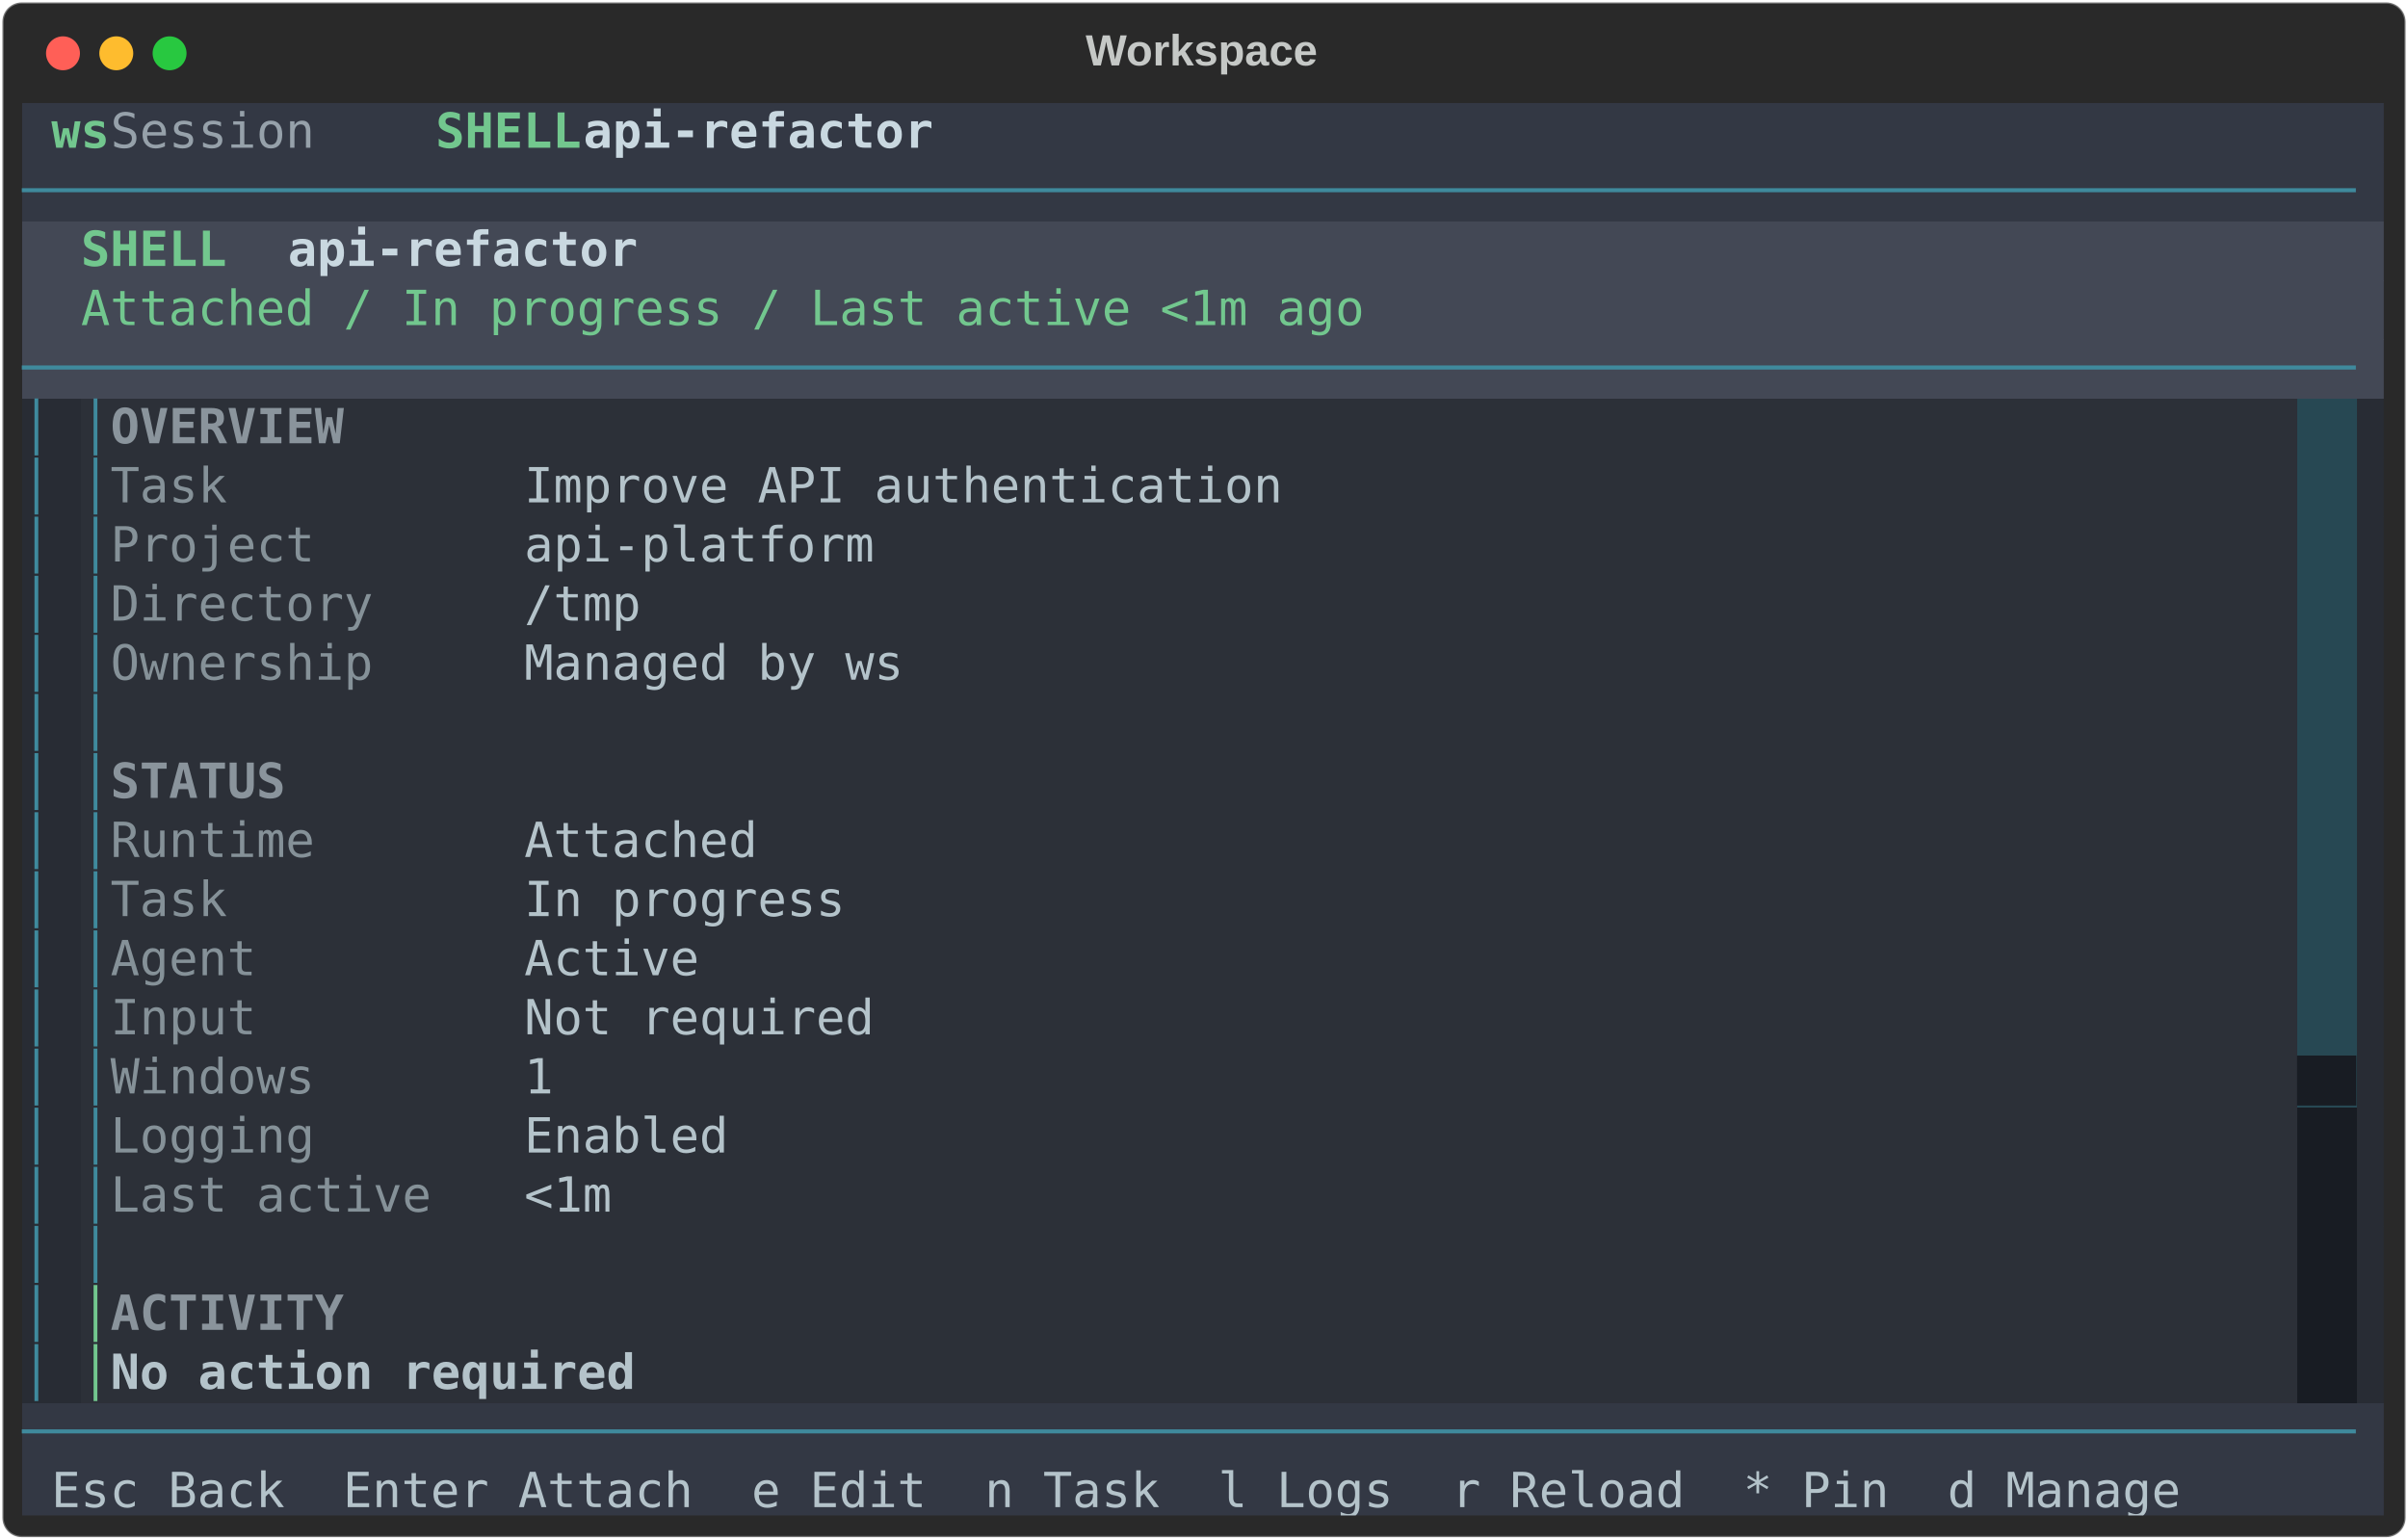
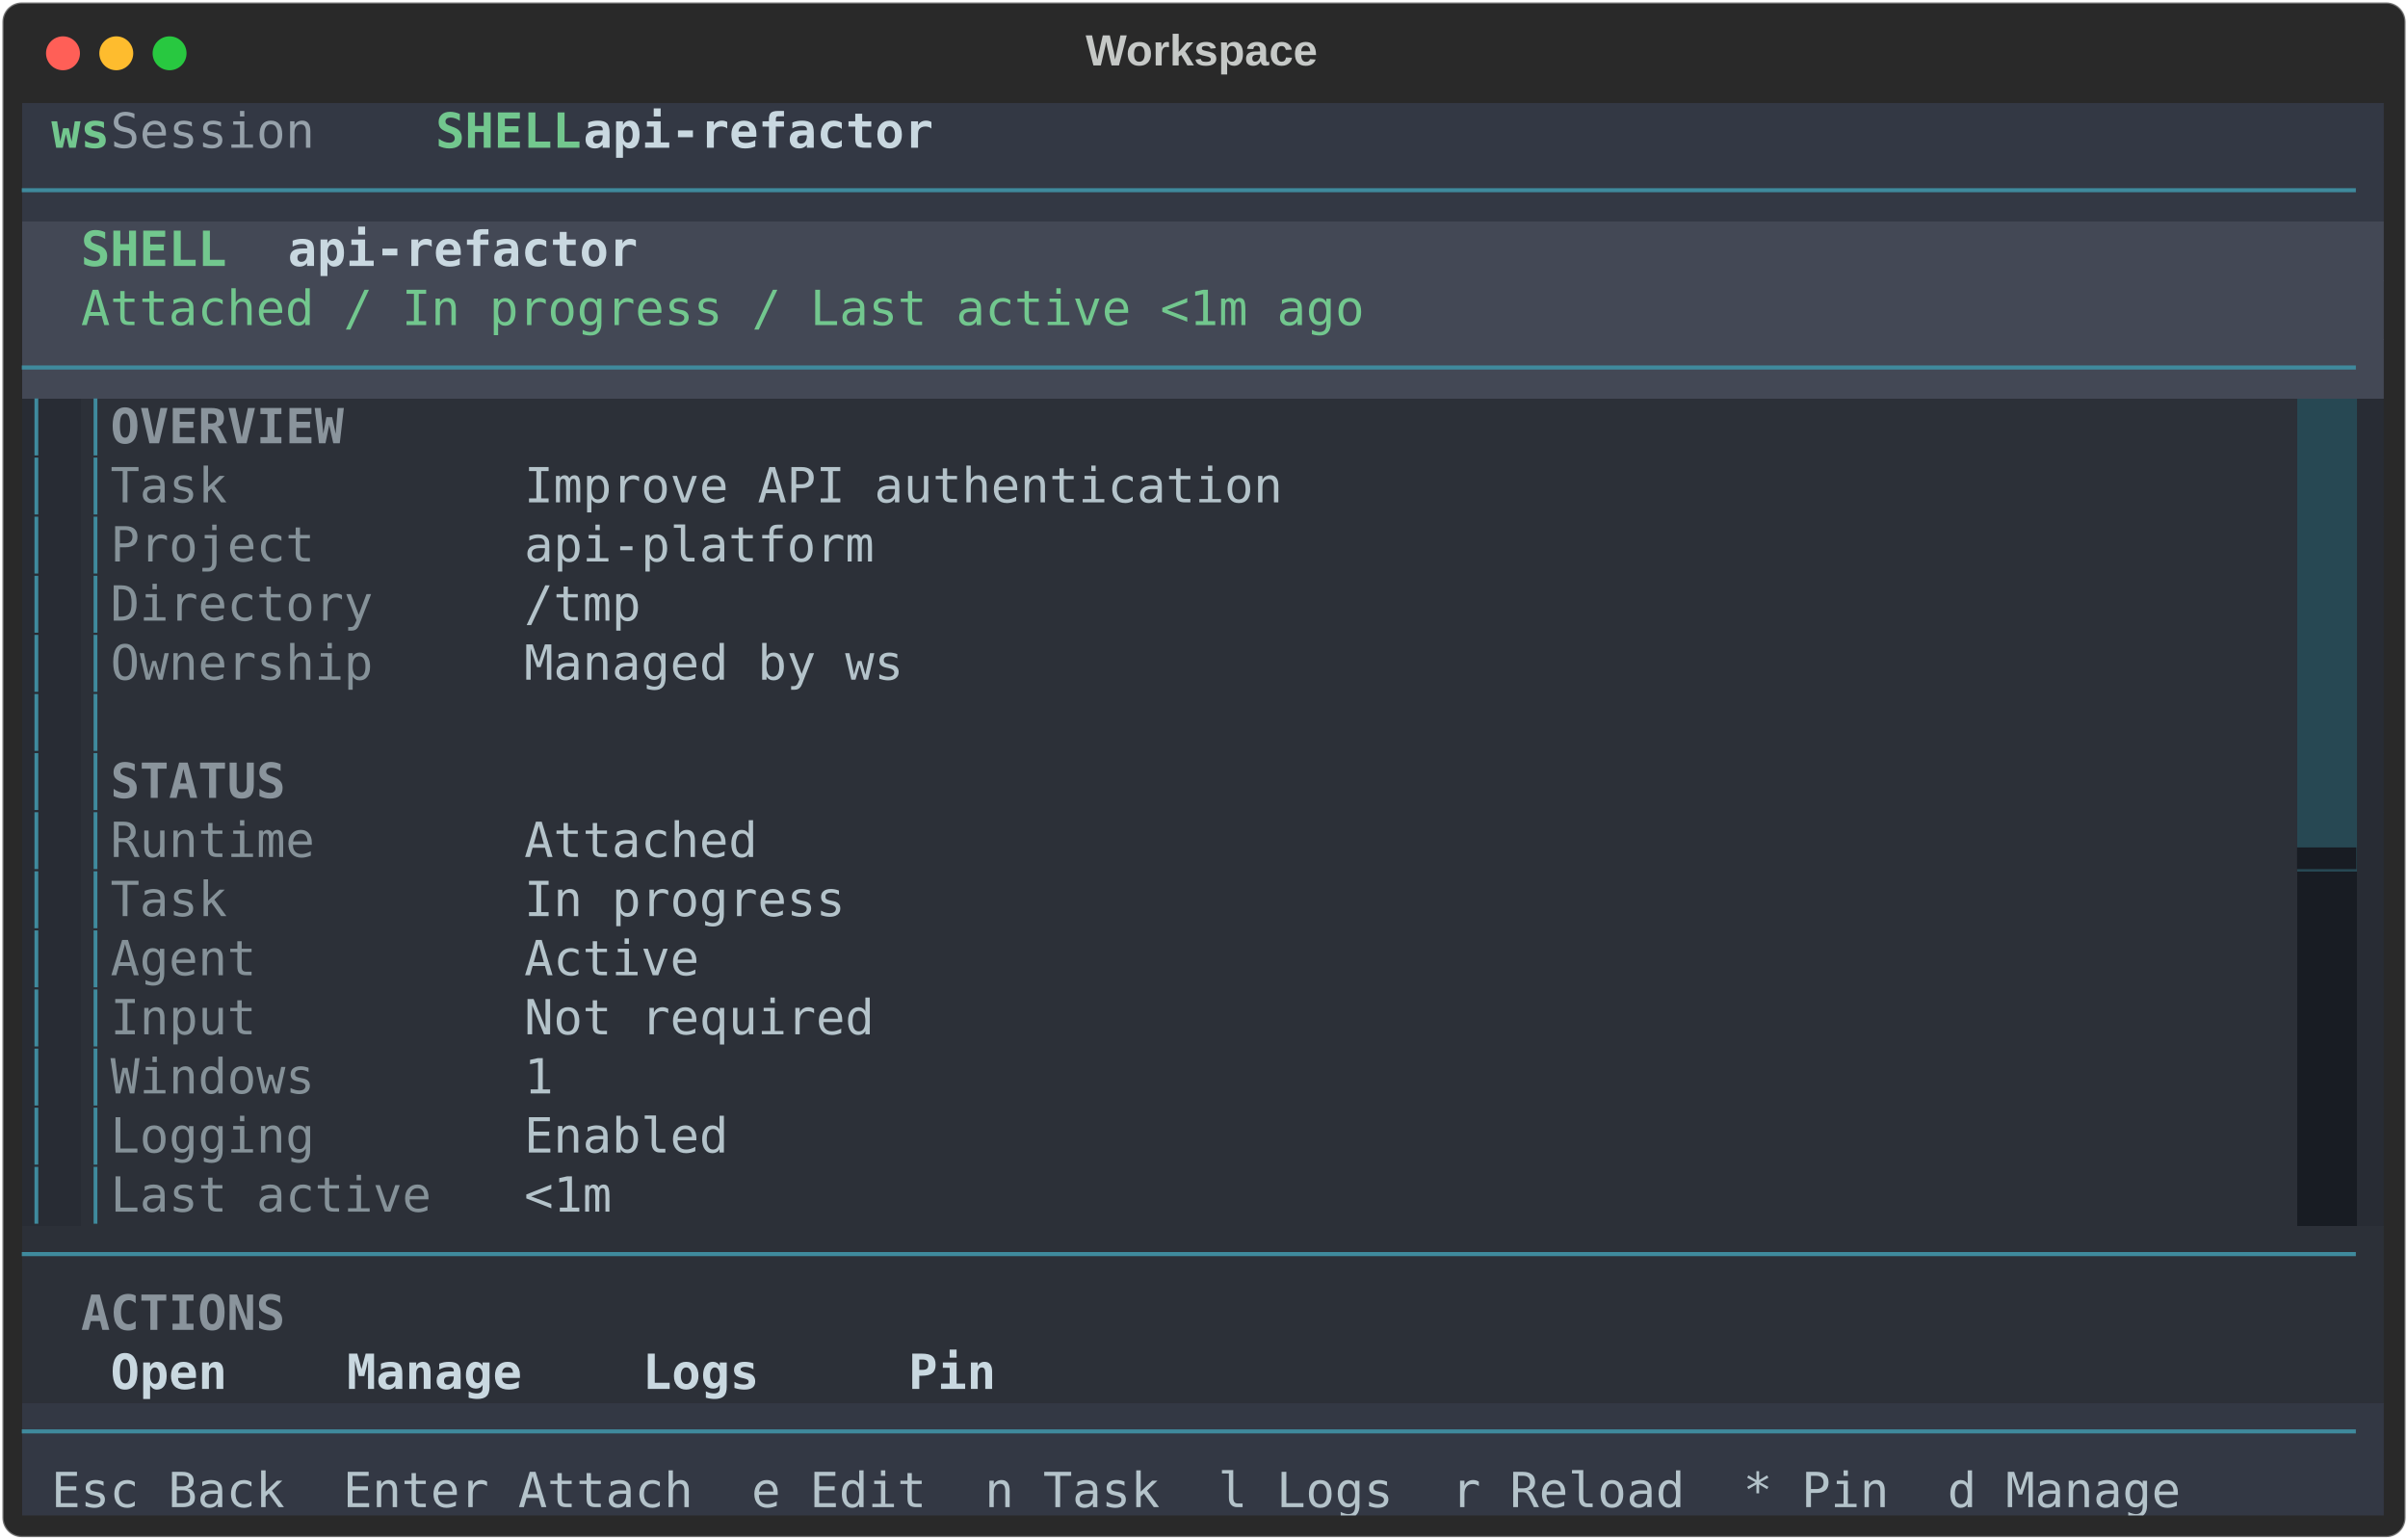
<svg xmlns="http://www.w3.org/2000/svg" class="rich-terminal" viewBox="0 0 994 635.6">
  <style>

    @font-face {
        font-family: "Fira Code";
        src: local("FiraCode-Regular"),
                url("https://cdnjs.cloudflare.com/ajax/libs/firacode/6.2.0/woff2/FiraCode-Regular.woff2") format("woff2"),
                url("https://cdnjs.cloudflare.com/ajax/libs/firacode/6.2.0/woff/FiraCode-Regular.woff") format("woff");
        font-style: normal;
        font-weight: 400;
    }
    @font-face {
        font-family: "Fira Code";
        src: local("FiraCode-Bold"),
                url("https://cdnjs.cloudflare.com/ajax/libs/firacode/6.2.0/woff2/FiraCode-Bold.woff2") format("woff2"),
                url("https://cdnjs.cloudflare.com/ajax/libs/firacode/6.2.0/woff/FiraCode-Bold.woff") format("woff");
        font-style: bold;
        font-weight: 700;
    }

    .terminal-matrix {
        font-family: Fira Code, monospace;
        font-size: 20px;
        line-height: 24.4px;
        font-variant-east-asian: full-width;
    }

    .terminal-title {
        font-size: 18px;
        font-weight: bold;
        font-family: arial;
    }

    .terminal-r1 { fill: #c5c8c6 }
.terminal-r2 { fill: #72c78e;font-weight: bold }
.terminal-r3 { fill: #96a1aa }
.terminal-r4 { fill: #c9d8e0;font-weight: bold }
.terminal-r5 { fill: #3f8a9d }
.terminal-r6 { fill: #72c78e }
.terminal-r7 { fill: #8a949c;font-weight: bold }
.terminal-r8 { fill: #282c34 }
.terminal-r9 { fill: #859198 }
.terminal-r10 { fill: #b4c3ca }
.terminal-r11 { fill: #181c23 }
.terminal-r12 { fill: #c9d8e0 }
- .terminal-r13 { fill: #b4c3ca;font-weight: bold }
    </style>
  <defs>
    <clipPath id="terminal-clip-terminal">
      <rect x="0" y="0" width="975.0" height="584.6" />
    </clipPath>
    <clipPath id="terminal-line-0">
      <rect x="0" y="1.5" width="976" height="24.65" />
    </clipPath>
    <clipPath id="terminal-line-1">
      <rect x="0" y="25.9" width="976" height="24.65" />
    </clipPath>
    <clipPath id="terminal-line-2">
      <rect x="0" y="50.3" width="976" height="24.65" />
    </clipPath>
    <clipPath id="terminal-line-3">
      <rect x="0" y="74.7" width="976" height="24.65" />
    </clipPath>
    <clipPath id="terminal-line-4">
      <rect x="0" y="99.1" width="976" height="24.65" />
    </clipPath>
    <clipPath id="terminal-line-5">
      <rect x="0" y="123.5" width="976" height="24.65" />
    </clipPath>
    <clipPath id="terminal-line-6">
      <rect x="0" y="147.9" width="976" height="24.65" />
    </clipPath>
    <clipPath id="terminal-line-7">
      <rect x="0" y="172.3" width="976" height="24.65" />
    </clipPath>
    <clipPath id="terminal-line-8">
      <rect x="0" y="196.7" width="976" height="24.65" />
    </clipPath>
    <clipPath id="terminal-line-9">
      <rect x="0" y="221.1" width="976" height="24.65" />
    </clipPath>
    <clipPath id="terminal-line-10">
      <rect x="0" y="245.5" width="976" height="24.65" />
    </clipPath>
    <clipPath id="terminal-line-11">
      <rect x="0" y="269.9" width="976" height="24.65" />
    </clipPath>
    <clipPath id="terminal-line-12">
      <rect x="0" y="294.3" width="976" height="24.65" />
    </clipPath>
    <clipPath id="terminal-line-13">
      <rect x="0" y="318.7" width="976" height="24.65" />
    </clipPath>
    <clipPath id="terminal-line-14">
      <rect x="0" y="343.1" width="976" height="24.65" />
    </clipPath>
    <clipPath id="terminal-line-15">
      <rect x="0" y="367.5" width="976" height="24.65" />
    </clipPath>
    <clipPath id="terminal-line-16">
      <rect x="0" y="391.9" width="976" height="24.65" />
    </clipPath>
    <clipPath id="terminal-line-17">
      <rect x="0" y="416.3" width="976" height="24.65" />
    </clipPath>
    <clipPath id="terminal-line-18">
      <rect x="0" y="440.7" width="976" height="24.65" />
    </clipPath>
    <clipPath id="terminal-line-19">
      <rect x="0" y="465.1" width="976" height="24.65" />
    </clipPath>
    <clipPath id="terminal-line-20">
      <rect x="0" y="489.5" width="976" height="24.65" />
    </clipPath>
    <clipPath id="terminal-line-21">
      <rect x="0" y="513.9" width="976" height="24.65" />
    </clipPath>
    <clipPath id="terminal-line-22">
      <rect x="0" y="538.3" width="976" height="24.65" />
    </clipPath>
  </defs>
  <rect fill="#292929" stroke="rgba(255,255,255,0.35)" stroke-width="1" x="1" y="1" width="992" height="633.6" rx="8" />
  <text class="terminal-title" fill="#c5c8c6" text-anchor="middle" x="496" y="27">Workspace</text>
  <g transform="translate(26,22)">
    <circle cx="0" cy="0" r="7" fill="#ff5f57" />
    <circle cx="22" cy="0" r="7" fill="#febc2e" />
    <circle cx="44" cy="0" r="7" fill="#28c840" />
  </g>
  <g transform="translate(9, 41)" clip-path="url(#terminal-clip-terminal)">
    <rect fill="#333844" x="0" y="1.5" width="12.2" height="24.65" shape-rendering="crispEdges" />
    <rect fill="#333844" x="12.2" y="1.5" width="24.4" height="24.65" shape-rendering="crispEdges" />
    <rect fill="#333844" x="36.6" y="1.5" width="134.2" height="24.65" shape-rendering="crispEdges" />
    <rect fill="#333844" x="170.8" y="1.5" width="61" height="24.65" shape-rendering="crispEdges" />
    <rect fill="#333844" x="231.8" y="1.5" width="170.8" height="24.65" shape-rendering="crispEdges" />
    <rect fill="#333844" x="402.6" y="1.5" width="573.4" height="24.65" shape-rendering="crispEdges" />
    <rect fill="#333844" x="0" y="25.9" width="976" height="24.65" shape-rendering="crispEdges" />
    <rect fill="#434855" x="0" y="50.3" width="24.4" height="24.65" shape-rendering="crispEdges" />
    <rect fill="#434855" x="24.4" y="50.3" width="85.4" height="24.65" shape-rendering="crispEdges" />
    <rect fill="#434855" x="109.8" y="50.3" width="146.4" height="24.65" shape-rendering="crispEdges" />
    <rect fill="#434855" x="256.2" y="50.3" width="719.8" height="24.65" shape-rendering="crispEdges" />
    <rect fill="#434855" x="0" y="74.7" width="24.4" height="24.65" shape-rendering="crispEdges" />
    <rect fill="#434855" x="24.4" y="74.7" width="536.8" height="24.65" shape-rendering="crispEdges" />
    <rect fill="#434855" x="561.2" y="74.7" width="414.8" height="24.65" shape-rendering="crispEdges" />
    <rect fill="#434855" x="0" y="99.1" width="976" height="24.65" shape-rendering="crispEdges" />
    <rect fill="#282c34" x="0" y="123.5" width="12.2" height="24.65" shape-rendering="crispEdges" />
    <rect fill="#282c34" x="12.2" y="123.5" width="12.2" height="24.65" shape-rendering="crispEdges" />
    <rect fill="#2c3038" x="24.4" y="123.5" width="12.2" height="24.65" shape-rendering="crispEdges" />
    <rect fill="#2c3038" x="36.6" y="123.5" width="97.6" height="24.65" shape-rendering="crispEdges" />
    <rect fill="#2c3038" x="134.2" y="123.5" width="805.2" height="24.65" shape-rendering="crispEdges" />
    <rect fill="#274853" x="939.4" y="123.5" width="24.4" height="24.65" shape-rendering="crispEdges" />
    <rect fill="#282c34" x="963.8" y="123.5" width="12.2" height="24.65" shape-rendering="crispEdges" />
    <rect fill="#282c34" x="0" y="147.9" width="12.2" height="24.65" shape-rendering="crispEdges" />
    <rect fill="#282c34" x="12.2" y="147.9" width="12.2" height="24.65" shape-rendering="crispEdges" />
    <rect fill="#2c3038" x="24.4" y="147.9" width="12.2" height="24.65" shape-rendering="crispEdges" />
    <rect fill="#2c3038" x="36.6" y="147.9" width="170.8" height="24.65" shape-rendering="crispEdges" />
    <rect fill="#2c3038" x="207.4" y="147.9" width="317.2" height="24.65" shape-rendering="crispEdges" />
    <rect fill="#2c3038" x="524.6" y="147.9" width="414.8" height="24.65" shape-rendering="crispEdges" />
    <rect fill="#274853" x="939.4" y="147.9" width="24.4" height="24.65" shape-rendering="crispEdges" />
    <rect fill="#282c34" x="963.8" y="147.9" width="12.2" height="24.65" shape-rendering="crispEdges" />
    <rect fill="#282c34" x="0" y="172.3" width="12.2" height="24.65" shape-rendering="crispEdges" />
    <rect fill="#282c34" x="12.2" y="172.3" width="12.2" height="24.65" shape-rendering="crispEdges" />
    <rect fill="#2c3038" x="24.4" y="172.3" width="12.2" height="24.65" shape-rendering="crispEdges" />
    <rect fill="#2c3038" x="36.6" y="172.3" width="170.8" height="24.65" shape-rendering="crispEdges" />
    <rect fill="#2c3038" x="207.4" y="172.3" width="146.4" height="24.65" shape-rendering="crispEdges" />
    <rect fill="#2c3038" x="353.8" y="172.3" width="585.6" height="24.65" shape-rendering="crispEdges" />
    <rect fill="#274853" x="939.4" y="172.3" width="24.4" height="24.65" shape-rendering="crispEdges" />
    <rect fill="#282c34" x="963.8" y="172.3" width="12.2" height="24.65" shape-rendering="crispEdges" />
    <rect fill="#282c34" x="0" y="196.7" width="12.2" height="24.65" shape-rendering="crispEdges" />
    <rect fill="#282c34" x="12.2" y="196.7" width="12.2" height="24.65" shape-rendering="crispEdges" />
    <rect fill="#2c3038" x="24.4" y="196.7" width="12.2" height="24.65" shape-rendering="crispEdges" />
    <rect fill="#2c3038" x="36.6" y="196.7" width="170.8" height="24.65" shape-rendering="crispEdges" />
    <rect fill="#2c3038" x="207.4" y="196.7" width="48.8" height="24.65" shape-rendering="crispEdges" />
    <rect fill="#2c3038" x="256.2" y="196.7" width="683.2" height="24.65" shape-rendering="crispEdges" />
    <rect fill="#274853" x="939.4" y="196.7" width="24.4" height="24.65" shape-rendering="crispEdges" />
    <rect fill="#282c34" x="963.8" y="196.7" width="12.2" height="24.65" shape-rendering="crispEdges" />
    <rect fill="#282c34" x="0" y="221.1" width="12.2" height="24.65" shape-rendering="crispEdges" />
    <rect fill="#282c34" x="12.2" y="221.1" width="12.2" height="24.65" shape-rendering="crispEdges" />
    <rect fill="#2c3038" x="24.4" y="221.1" width="12.2" height="24.65" shape-rendering="crispEdges" />
    <rect fill="#2c3038" x="36.6" y="221.1" width="170.8" height="24.65" shape-rendering="crispEdges" />
    <rect fill="#2c3038" x="207.4" y="221.1" width="158.6" height="24.65" shape-rendering="crispEdges" />
    <rect fill="#2c3038" x="366" y="221.1" width="573.4" height="24.65" shape-rendering="crispEdges" />
    <rect fill="#274853" x="939.4" y="221.1" width="24.4" height="24.65" shape-rendering="crispEdges" />
    <rect fill="#282c34" x="963.8" y="221.1" width="12.2" height="24.65" shape-rendering="crispEdges" />
    <rect fill="#282c34" x="0" y="245.5" width="12.2" height="24.65" shape-rendering="crispEdges" />
    <rect fill="#282c34" x="12.2" y="245.5" width="12.2" height="24.65" shape-rendering="crispEdges" />
    <rect fill="#2c3038" x="24.4" y="245.5" width="12.2" height="24.65" shape-rendering="crispEdges" />
    <rect fill="#2c3038" x="36.6" y="245.5" width="0" height="24.65" shape-rendering="crispEdges" />
    <rect fill="#2c3038" x="36.6" y="245.5" width="902.8" height="24.65" shape-rendering="crispEdges" />
    <rect fill="#274853" x="939.4" y="245.5" width="24.4" height="24.65" shape-rendering="crispEdges" />
    <rect fill="#282c34" x="963.8" y="245.5" width="12.2" height="24.65" shape-rendering="crispEdges" />
    <rect fill="#282c34" x="0" y="269.9" width="12.2" height="24.65" shape-rendering="crispEdges" />
    <rect fill="#282c34" x="12.2" y="269.9" width="12.2" height="24.65" shape-rendering="crispEdges" />
    <rect fill="#2c3038" x="24.4" y="269.9" width="12.2" height="24.65" shape-rendering="crispEdges" />
    <rect fill="#2c3038" x="36.6" y="269.9" width="73.2" height="24.65" shape-rendering="crispEdges" />
    <rect fill="#2c3038" x="109.8" y="269.9" width="829.6" height="24.65" shape-rendering="crispEdges" />
    <rect fill="#274853" x="939.4" y="269.9" width="24.4" height="24.65" shape-rendering="crispEdges" />
    <rect fill="#282c34" x="963.8" y="269.9" width="12.2" height="24.65" shape-rendering="crispEdges" />
    <rect fill="#282c34" x="0" y="294.3" width="12.2" height="24.65" shape-rendering="crispEdges" />
    <rect fill="#282c34" x="12.2" y="294.3" width="12.2" height="24.65" shape-rendering="crispEdges" />
    <rect fill="#2c3038" x="24.4" y="294.3" width="12.2" height="24.65" shape-rendering="crispEdges" />
    <rect fill="#2c3038" x="36.6" y="294.3" width="170.8" height="24.65" shape-rendering="crispEdges" />
    <rect fill="#2c3038" x="207.4" y="294.3" width="97.6" height="24.65" shape-rendering="crispEdges" />
    <rect fill="#2c3038" x="305" y="294.3" width="634.4" height="24.65" shape-rendering="crispEdges" />
    <rect fill="#274853" x="939.4" y="294.3" width="24.4" height="24.65" shape-rendering="crispEdges" />
    <rect fill="#282c34" x="963.8" y="294.3" width="12.2" height="24.65" shape-rendering="crispEdges" />
    <rect fill="#282c34" x="0" y="318.7" width="12.2" height="24.65" shape-rendering="crispEdges" />
    <rect fill="#282c34" x="12.2" y="318.7" width="12.2" height="24.65" shape-rendering="crispEdges" />
    <rect fill="#2c3038" x="24.4" y="318.7" width="12.2" height="24.65" shape-rendering="crispEdges" />
    <rect fill="#2c3038" x="36.6" y="318.7" width="170.8" height="24.65" shape-rendering="crispEdges" />
    <rect fill="#2c3038" x="207.4" y="318.7" width="134.2" height="24.65" shape-rendering="crispEdges" />
    <rect fill="#2c3038" x="341.6" y="318.7" width="597.8" height="24.65" shape-rendering="crispEdges" />
-     <rect fill="#274853" x="939.4" y="318.7" width="24.4" height="24.65" shape-rendering="crispEdges" />
+     <rect fill="#181c23" x="939.4" y="318.7" width="24.4" height="24.65" shape-rendering="crispEdges" />
    <rect fill="#282c34" x="963.8" y="318.7" width="12.2" height="24.65" shape-rendering="crispEdges" />
    <rect fill="#282c34" x="0" y="343.1" width="12.2" height="24.65" shape-rendering="crispEdges" />
    <rect fill="#282c34" x="12.2" y="343.1" width="12.2" height="24.65" shape-rendering="crispEdges" />
    <rect fill="#2c3038" x="24.4" y="343.1" width="12.2" height="24.65" shape-rendering="crispEdges" />
    <rect fill="#2c3038" x="36.6" y="343.1" width="170.8" height="24.65" shape-rendering="crispEdges" />
    <rect fill="#2c3038" x="207.4" y="343.1" width="73.2" height="24.65" shape-rendering="crispEdges" />
    <rect fill="#2c3038" x="280.6" y="343.1" width="658.8" height="24.65" shape-rendering="crispEdges" />
-     <rect fill="#274853" x="939.4" y="343.1" width="24.4" height="24.65" shape-rendering="crispEdges" />
+     <rect fill="#181c23" x="939.4" y="343.1" width="24.4" height="24.65" shape-rendering="crispEdges" />
    <rect fill="#282c34" x="963.8" y="343.1" width="12.2" height="24.65" shape-rendering="crispEdges" />
    <rect fill="#282c34" x="0" y="367.5" width="12.2" height="24.65" shape-rendering="crispEdges" />
    <rect fill="#282c34" x="12.2" y="367.5" width="12.2" height="24.65" shape-rendering="crispEdges" />
    <rect fill="#2c3038" x="24.4" y="367.5" width="12.2" height="24.65" shape-rendering="crispEdges" />
    <rect fill="#2c3038" x="36.6" y="367.5" width="170.8" height="24.65" shape-rendering="crispEdges" />
    <rect fill="#2c3038" x="207.4" y="367.5" width="146.4" height="24.65" shape-rendering="crispEdges" />
    <rect fill="#2c3038" x="353.8" y="367.5" width="585.6" height="24.65" shape-rendering="crispEdges" />
-     <rect fill="#274853" x="939.4" y="367.5" width="24.4" height="24.65" shape-rendering="crispEdges" />
+     <rect fill="#181c23" x="939.4" y="367.5" width="24.4" height="24.65" shape-rendering="crispEdges" />
    <rect fill="#282c34" x="963.8" y="367.5" width="12.2" height="24.65" shape-rendering="crispEdges" />
    <rect fill="#282c34" x="0" y="391.9" width="12.2" height="24.65" shape-rendering="crispEdges" />
    <rect fill="#282c34" x="12.2" y="391.9" width="12.2" height="24.65" shape-rendering="crispEdges" />
    <rect fill="#2c3038" x="24.4" y="391.9" width="12.2" height="24.65" shape-rendering="crispEdges" />
    <rect fill="#2c3038" x="36.6" y="391.9" width="170.8" height="24.65" shape-rendering="crispEdges" />
    <rect fill="#2c3038" x="207.4" y="391.9" width="12.2" height="24.65" shape-rendering="crispEdges" />
    <rect fill="#2c3038" x="219.6" y="391.9" width="719.8" height="24.65" shape-rendering="crispEdges" />
-     <rect fill="#274853" x="939.4" y="391.9" width="24.4" height="24.65" shape-rendering="crispEdges" />
+     <rect fill="#181c23" x="939.4" y="391.9" width="24.4" height="24.65" shape-rendering="crispEdges" />
    <rect fill="#282c34" x="963.8" y="391.9" width="12.2" height="24.65" shape-rendering="crispEdges" />
    <rect fill="#282c34" x="0" y="416.3" width="12.2" height="24.65" shape-rendering="crispEdges" />
    <rect fill="#282c34" x="12.2" y="416.3" width="12.2" height="24.65" shape-rendering="crispEdges" />
    <rect fill="#2c3038" x="24.4" y="416.3" width="12.2" height="24.65" shape-rendering="crispEdges" />
    <rect fill="#2c3038" x="36.6" y="416.3" width="170.8" height="24.65" shape-rendering="crispEdges" />
    <rect fill="#2c3038" x="207.4" y="416.3" width="85.4" height="24.65" shape-rendering="crispEdges" />
    <rect fill="#2c3038" x="292.8" y="416.3" width="646.6" height="24.65" shape-rendering="crispEdges" />
    <rect fill="#181c23" x="939.4" y="416.3" width="24.4" height="24.65" shape-rendering="crispEdges" />
    <rect fill="#282c34" x="963.8" y="416.3" width="12.2" height="24.65" shape-rendering="crispEdges" />
    <rect fill="#282c34" x="0" y="440.7" width="12.2" height="24.65" shape-rendering="crispEdges" />
    <rect fill="#282c34" x="12.2" y="440.7" width="12.2" height="24.65" shape-rendering="crispEdges" />
    <rect fill="#2c3038" x="24.4" y="440.7" width="12.2" height="24.65" shape-rendering="crispEdges" />
    <rect fill="#2c3038" x="36.6" y="440.7" width="170.8" height="24.65" shape-rendering="crispEdges" />
    <rect fill="#2c3038" x="207.4" y="440.7" width="36.6" height="24.65" shape-rendering="crispEdges" />
    <rect fill="#2c3038" x="244" y="440.7" width="695.4" height="24.65" shape-rendering="crispEdges" />
    <rect fill="#181c23" x="939.4" y="440.7" width="24.4" height="24.65" shape-rendering="crispEdges" />
    <rect fill="#282c34" x="963.8" y="440.7" width="12.2" height="24.65" shape-rendering="crispEdges" />
-     <rect fill="#282c34" x="0" y="465.1" width="12.2" height="24.65" shape-rendering="crispEdges" />
-     <rect fill="#282c34" x="12.2" y="465.1" width="12.2" height="24.65" shape-rendering="crispEdges" />
-     <rect fill="#2c3038" x="24.4" y="465.1" width="12.2" height="24.65" shape-rendering="crispEdges" />
-     <rect fill="#2c3038" x="36.6" y="465.1" width="0" height="24.65" shape-rendering="crispEdges" />
-     <rect fill="#2c3038" x="36.6" y="465.1" width="902.8" height="24.65" shape-rendering="crispEdges" />
-     <rect fill="#181c23" x="939.4" y="465.1" width="24.4" height="24.65" shape-rendering="crispEdges" />
-     <rect fill="#282c34" x="963.8" y="465.1" width="12.2" height="24.65" shape-rendering="crispEdges" />
-     <rect fill="#282c34" x="0" y="489.5" width="12.2" height="24.65" shape-rendering="crispEdges" />
-     <rect fill="#282c34" x="12.2" y="489.5" width="12.2" height="24.65" shape-rendering="crispEdges" />
-     <rect fill="#2c3038" x="24.4" y="489.5" width="12.2" height="24.65" shape-rendering="crispEdges" />
-     <rect fill="#2c3038" x="36.6" y="489.5" width="97.6" height="24.65" shape-rendering="crispEdges" />
-     <rect fill="#2c3038" x="134.2" y="489.5" width="805.2" height="24.65" shape-rendering="crispEdges" />
-     <rect fill="#181c23" x="939.4" y="489.5" width="24.4" height="24.65" shape-rendering="crispEdges" />
-     <rect fill="#282c34" x="963.8" y="489.5" width="12.2" height="24.65" shape-rendering="crispEdges" />
-     <rect fill="#282c34" x="0" y="513.9" width="12.2" height="24.65" shape-rendering="crispEdges" />
-     <rect fill="#282c34" x="12.2" y="513.9" width="12.2" height="24.65" shape-rendering="crispEdges" />
-     <rect fill="#2c3038" x="24.4" y="513.9" width="12.2" height="24.65" shape-rendering="crispEdges" />
-     <rect fill="#2c3038" x="36.6" y="513.9" width="219.6" height="24.65" shape-rendering="crispEdges" />
-     <rect fill="#2c3038" x="256.2" y="513.9" width="683.2" height="24.65" shape-rendering="crispEdges" />
-     <rect fill="#181c23" x="939.4" y="513.9" width="24.4" height="24.65" shape-rendering="crispEdges" />
-     <rect fill="#282c34" x="963.8" y="513.9" width="12.2" height="24.65" shape-rendering="crispEdges" />
+     <rect fill="#2c3038" x="0" y="465.1" width="976" height="24.65" shape-rendering="crispEdges" />
+     <rect fill="#2c3038" x="0" y="489.5" width="24.4" height="24.65" shape-rendering="crispEdges" />
+     <rect fill="#2c3038" x="24.4" y="489.5" width="85.4" height="24.65" shape-rendering="crispEdges" />
+     <rect fill="#2c3038" x="109.8" y="489.5" width="866.2" height="24.65" shape-rendering="crispEdges" />
+     <rect fill="#2c3038" x="0" y="513.9" width="36.6" height="24.65" shape-rendering="crispEdges" />
+     <rect fill="#2c3038" x="36.6" y="513.9" width="73.2" height="24.65" shape-rendering="crispEdges" />
+     <rect fill="#2c3038" x="109.8" y="513.9" width="24.4" height="24.65" shape-rendering="crispEdges" />
+     <rect fill="#2c3038" x="134.2" y="513.9" width="97.6" height="24.65" shape-rendering="crispEdges" />
+     <rect fill="#2c3038" x="231.8" y="513.9" width="24.4" height="24.65" shape-rendering="crispEdges" />
+     <rect fill="#2c3038" x="256.2" y="513.9" width="73.2" height="24.65" shape-rendering="crispEdges" />
+     <rect fill="#2c3038" x="329.4" y="513.9" width="36.6" height="24.65" shape-rendering="crispEdges" />
+     <rect fill="#2c3038" x="366" y="513.9" width="61" height="24.65" shape-rendering="crispEdges" />
+     <rect fill="#2c3038" x="427" y="513.9" width="549" height="24.65" shape-rendering="crispEdges" />
    <rect fill="#333844" x="0" y="538.3" width="976" height="24.65" shape-rendering="crispEdges" />
    <rect fill="#333844" x="0" y="562.7" width="12.2" height="24.65" shape-rendering="crispEdges" />
    <rect fill="#333844" x="12.2" y="562.7" width="890.6" height="24.65" shape-rendering="crispEdges" />
    <rect fill="#333844" x="902.8" y="562.7" width="61" height="24.65" shape-rendering="crispEdges" />
    <rect fill="#333844" x="963.8" y="562.7" width="12.2" height="24.65" shape-rendering="crispEdges" />
    <g class="terminal-matrix">
      <text class="terminal-r2" x="12.2" y="20" textLength="24.4" clip-path="url(#terminal-line-0)">ws</text>
      <text class="terminal-r3" x="36.6" y="20" textLength="134.2" clip-path="url(#terminal-line-0)">  Session  </text>
      <text class="terminal-r2" x="170.8" y="20" textLength="61" clip-path="url(#terminal-line-0)">SHELL</text>
      <text class="terminal-r4" x="231.8" y="20" textLength="170.8" clip-path="url(#terminal-line-0)">  api-refactor</text>
      <text class="terminal-r1" x="976" y="20" textLength="12.2" clip-path="url(#terminal-line-0)">
</text>
      <text class="terminal-r5" x="0" y="44.4" textLength="976" clip-path="url(#terminal-line-1)">────────────────────────────────────────────────────────────────────────────────</text>
      <text class="terminal-r1" x="976" y="44.4" textLength="12.2" clip-path="url(#terminal-line-1)">
</text>
      <text class="terminal-r2" x="24.4" y="68.8" textLength="85.4" clip-path="url(#terminal-line-2)">SHELL  </text>
      <text class="terminal-r4" x="109.8" y="68.8" textLength="146.4" clip-path="url(#terminal-line-2)">api-refactor</text>
      <text class="terminal-r1" x="976" y="68.8" textLength="12.2" clip-path="url(#terminal-line-2)">
</text>
      <text class="terminal-r6" x="24.4" y="93.2" textLength="536.8" clip-path="url(#terminal-line-3)">Attached / In progress / Last active &lt;1m ago</text>
      <text class="terminal-r1" x="976" y="93.2" textLength="12.2" clip-path="url(#terminal-line-3)">
</text>
      <text class="terminal-r5" x="0" y="117.6" textLength="976" clip-path="url(#terminal-line-4)">────────────────────────────────────────────────────────────────────────────────</text>
      <text class="terminal-r1" x="976" y="117.6" textLength="12.2" clip-path="url(#terminal-line-4)">
</text>
      <text class="terminal-r5" x="0" y="142" textLength="12.2" clip-path="url(#terminal-line-5)">│</text>
      <text class="terminal-r5" x="24.4" y="142" textLength="12.2" clip-path="url(#terminal-line-5)">│</text>
      <text class="terminal-r7" x="36.6" y="142" textLength="97.6" clip-path="url(#terminal-line-5)">OVERVIEW</text>
      <text class="terminal-r1" x="976" y="142" textLength="12.2" clip-path="url(#terminal-line-5)">
</text>
      <text class="terminal-r5" x="0" y="166.4" textLength="12.2" clip-path="url(#terminal-line-6)">│</text>
      <text class="terminal-r5" x="24.4" y="166.4" textLength="12.2" clip-path="url(#terminal-line-6)">│</text>
      <text class="terminal-r9" x="36.6" y="166.4" textLength="170.8" clip-path="url(#terminal-line-6)">Task          </text>
      <text class="terminal-r10" x="207.4" y="166.4" textLength="317.2" clip-path="url(#terminal-line-6)">Improve API authentication</text>
      <text class="terminal-r1" x="976" y="166.4" textLength="12.2" clip-path="url(#terminal-line-6)">
</text>
      <text class="terminal-r5" x="0" y="190.8" textLength="12.2" clip-path="url(#terminal-line-7)">│</text>
      <text class="terminal-r5" x="24.4" y="190.8" textLength="12.2" clip-path="url(#terminal-line-7)">│</text>
      <text class="terminal-r9" x="36.6" y="190.8" textLength="170.8" clip-path="url(#terminal-line-7)">Project       </text>
      <text class="terminal-r10" x="207.4" y="190.8" textLength="146.4" clip-path="url(#terminal-line-7)">api-platform</text>
      <text class="terminal-r1" x="976" y="190.8" textLength="12.2" clip-path="url(#terminal-line-7)">
</text>
      <text class="terminal-r5" x="0" y="215.2" textLength="12.2" clip-path="url(#terminal-line-8)">│</text>
      <text class="terminal-r5" x="24.4" y="215.2" textLength="12.2" clip-path="url(#terminal-line-8)">│</text>
      <text class="terminal-r9" x="36.6" y="215.2" textLength="170.8" clip-path="url(#terminal-line-8)">Directory     </text>
      <text class="terminal-r10" x="207.4" y="215.2" textLength="48.8" clip-path="url(#terminal-line-8)">/tmp</text>
      <text class="terminal-r1" x="976" y="215.2" textLength="12.2" clip-path="url(#terminal-line-8)">
</text>
      <text class="terminal-r5" x="0" y="239.6" textLength="12.2" clip-path="url(#terminal-line-9)">│</text>
      <text class="terminal-r5" x="24.4" y="239.6" textLength="12.2" clip-path="url(#terminal-line-9)">│</text>
      <text class="terminal-r9" x="36.6" y="239.6" textLength="170.8" clip-path="url(#terminal-line-9)">Ownership     </text>
      <text class="terminal-r10" x="207.4" y="239.6" textLength="158.6" clip-path="url(#terminal-line-9)">Managed by ws</text>
      <text class="terminal-r1" x="976" y="239.6" textLength="12.2" clip-path="url(#terminal-line-9)">
</text>
      <text class="terminal-r5" x="0" y="264" textLength="12.2" clip-path="url(#terminal-line-10)">│</text>
      <text class="terminal-r5" x="24.4" y="264" textLength="12.2" clip-path="url(#terminal-line-10)">│</text>
      <text class="terminal-r1" x="976" y="264" textLength="12.2" clip-path="url(#terminal-line-10)">
</text>
      <text class="terminal-r5" x="0" y="288.4" textLength="12.2" clip-path="url(#terminal-line-11)">│</text>
      <text class="terminal-r5" x="24.4" y="288.4" textLength="12.2" clip-path="url(#terminal-line-11)">│</text>
      <text class="terminal-r7" x="36.6" y="288.4" textLength="73.2" clip-path="url(#terminal-line-11)">STATUS</text>
      <text class="terminal-r1" x="976" y="288.4" textLength="12.2" clip-path="url(#terminal-line-11)">
</text>
      <text class="terminal-r5" x="0" y="312.8" textLength="12.2" clip-path="url(#terminal-line-12)">│</text>
      <text class="terminal-r5" x="24.4" y="312.8" textLength="12.2" clip-path="url(#terminal-line-12)">│</text>
      <text class="terminal-r9" x="36.6" y="312.8" textLength="170.8" clip-path="url(#terminal-line-12)">Runtime       </text>
      <text class="terminal-r10" x="207.4" y="312.8" textLength="97.6" clip-path="url(#terminal-line-12)">Attached</text>
+       <text class="terminal-r11" x="939.4" y="312.8" textLength="24.4" clip-path="url(#terminal-line-12)">▃▃</text>
      <text class="terminal-r1" x="976" y="312.8" textLength="12.2" clip-path="url(#terminal-line-12)">
</text>
      <text class="terminal-r5" x="0" y="337.2" textLength="12.2" clip-path="url(#terminal-line-13)">│</text>
      <text class="terminal-r5" x="24.4" y="337.2" textLength="12.2" clip-path="url(#terminal-line-13)">│</text>
      <text class="terminal-r9" x="36.6" y="337.2" textLength="170.8" clip-path="url(#terminal-line-13)">Task          </text>
      <text class="terminal-r10" x="207.4" y="337.2" textLength="134.2" clip-path="url(#terminal-line-13)">In progress</text>
      <text class="terminal-r1" x="976" y="337.2" textLength="12.2" clip-path="url(#terminal-line-13)">
</text>
      <text class="terminal-r5" x="0" y="361.6" textLength="12.2" clip-path="url(#terminal-line-14)">│</text>
      <text class="terminal-r5" x="24.4" y="361.6" textLength="12.2" clip-path="url(#terminal-line-14)">│</text>
      <text class="terminal-r9" x="36.6" y="361.6" textLength="170.8" clip-path="url(#terminal-line-14)">Agent         </text>
      <text class="terminal-r10" x="207.4" y="361.6" textLength="73.2" clip-path="url(#terminal-line-14)">Active</text>
      <text class="terminal-r1" x="976" y="361.6" textLength="12.2" clip-path="url(#terminal-line-14)">
</text>
      <text class="terminal-r5" x="0" y="386" textLength="12.2" clip-path="url(#terminal-line-15)">│</text>
      <text class="terminal-r5" x="24.4" y="386" textLength="12.2" clip-path="url(#terminal-line-15)">│</text>
      <text class="terminal-r9" x="36.6" y="386" textLength="170.8" clip-path="url(#terminal-line-15)">Input         </text>
      <text class="terminal-r10" x="207.4" y="386" textLength="146.4" clip-path="url(#terminal-line-15)">Not required</text>
      <text class="terminal-r1" x="976" y="386" textLength="12.2" clip-path="url(#terminal-line-15)">
</text>
      <text class="terminal-r5" x="0" y="410.4" textLength="12.2" clip-path="url(#terminal-line-16)">│</text>
      <text class="terminal-r5" x="24.4" y="410.4" textLength="12.2" clip-path="url(#terminal-line-16)">│</text>
      <text class="terminal-r9" x="36.6" y="410.4" textLength="170.8" clip-path="url(#terminal-line-16)">Windows       </text>
      <text class="terminal-r10" x="207.4" y="410.4" textLength="12.2" clip-path="url(#terminal-line-16)">1</text>
-       <text class="terminal-r11" x="939.4" y="410.4" textLength="24.4" clip-path="url(#terminal-line-16)">▇▇</text>
      <text class="terminal-r1" x="976" y="410.4" textLength="12.2" clip-path="url(#terminal-line-16)">
</text>
      <text class="terminal-r5" x="0" y="434.8" textLength="12.2" clip-path="url(#terminal-line-17)">│</text>
      <text class="terminal-r5" x="24.4" y="434.8" textLength="12.2" clip-path="url(#terminal-line-17)">│</text>
      <text class="terminal-r9" x="36.6" y="434.8" textLength="170.8" clip-path="url(#terminal-line-17)">Logging       </text>
      <text class="terminal-r10" x="207.4" y="434.8" textLength="85.4" clip-path="url(#terminal-line-17)">Enabled</text>
      <text class="terminal-r1" x="976" y="434.8" textLength="12.2" clip-path="url(#terminal-line-17)">
</text>
      <text class="terminal-r5" x="0" y="459.2" textLength="12.2" clip-path="url(#terminal-line-18)">│</text>
      <text class="terminal-r5" x="24.4" y="459.2" textLength="12.2" clip-path="url(#terminal-line-18)">│</text>
      <text class="terminal-r9" x="36.6" y="459.2" textLength="170.8" clip-path="url(#terminal-line-18)">Last active   </text>
      <text class="terminal-r10" x="207.4" y="459.2" textLength="36.6" clip-path="url(#terminal-line-18)">&lt;1m</text>
      <text class="terminal-r1" x="976" y="459.2" textLength="12.2" clip-path="url(#terminal-line-18)">
</text>
-       <text class="terminal-r5" x="0" y="483.6" textLength="12.2" clip-path="url(#terminal-line-19)">│</text>
-       <text class="terminal-r5" x="24.4" y="483.6" textLength="12.2" clip-path="url(#terminal-line-19)">│</text>
+       <text class="terminal-r5" x="0" y="483.6" textLength="976" clip-path="url(#terminal-line-19)">────────────────────────────────────────────────────────────────────────────────</text>
      <text class="terminal-r1" x="976" y="483.6" textLength="12.2" clip-path="url(#terminal-line-19)">
</text>
-       <text class="terminal-r5" x="0" y="508" textLength="12.2" clip-path="url(#terminal-line-20)">│</text>
-       <text class="terminal-r6" x="24.4" y="508" textLength="12.2" clip-path="url(#terminal-line-20)">│</text>
-       <text class="terminal-r7" x="36.6" y="508" textLength="97.6" clip-path="url(#terminal-line-20)">ACTIVITY</text>
+       <text class="terminal-r7" x="24.4" y="508" textLength="85.4" clip-path="url(#terminal-line-20)">ACTIONS</text>
      <text class="terminal-r1" x="976" y="508" textLength="12.2" clip-path="url(#terminal-line-20)">
</text>
-       <text class="terminal-r5" x="0" y="532.4" textLength="12.2" clip-path="url(#terminal-line-21)">│</text>
-       <text class="terminal-r6" x="24.4" y="532.4" textLength="12.2" clip-path="url(#terminal-line-21)">│</text>
-       <text class="terminal-r13" x="36.6" y="532.4" textLength="219.6" clip-path="url(#terminal-line-21)">No action required</text>
+       <text class="terminal-r4" x="36.6" y="532.4" textLength="73.2" clip-path="url(#terminal-line-21)"> Open </text>
+       <text class="terminal-r4" x="134.2" y="532.4" textLength="97.6" clip-path="url(#terminal-line-21)"> Manage </text>
+       <text class="terminal-r4" x="256.2" y="532.4" textLength="73.2" clip-path="url(#terminal-line-21)"> Logs </text>
+       <text class="terminal-r4" x="366" y="532.4" textLength="61" clip-path="url(#terminal-line-21)"> Pin </text>
      <text class="terminal-r1" x="976" y="532.4" textLength="12.2" clip-path="url(#terminal-line-21)">
</text>
      <text class="terminal-r5" x="0" y="556.8" textLength="976" clip-path="url(#terminal-line-22)">────────────────────────────────────────────────────────────────────────────────</text>
      <text class="terminal-r1" x="976" y="556.8" textLength="12.2" clip-path="url(#terminal-line-22)">
</text>
      <text class="terminal-r10" x="12.2" y="581.2" textLength="890.6" clip-path="url(#terminal-line-23)">Esc Back  Enter Attach  e Edit  n Task  l Logs  r Reload  * Pin  d Manage</text>
    </g>
  </g>
</svg>
